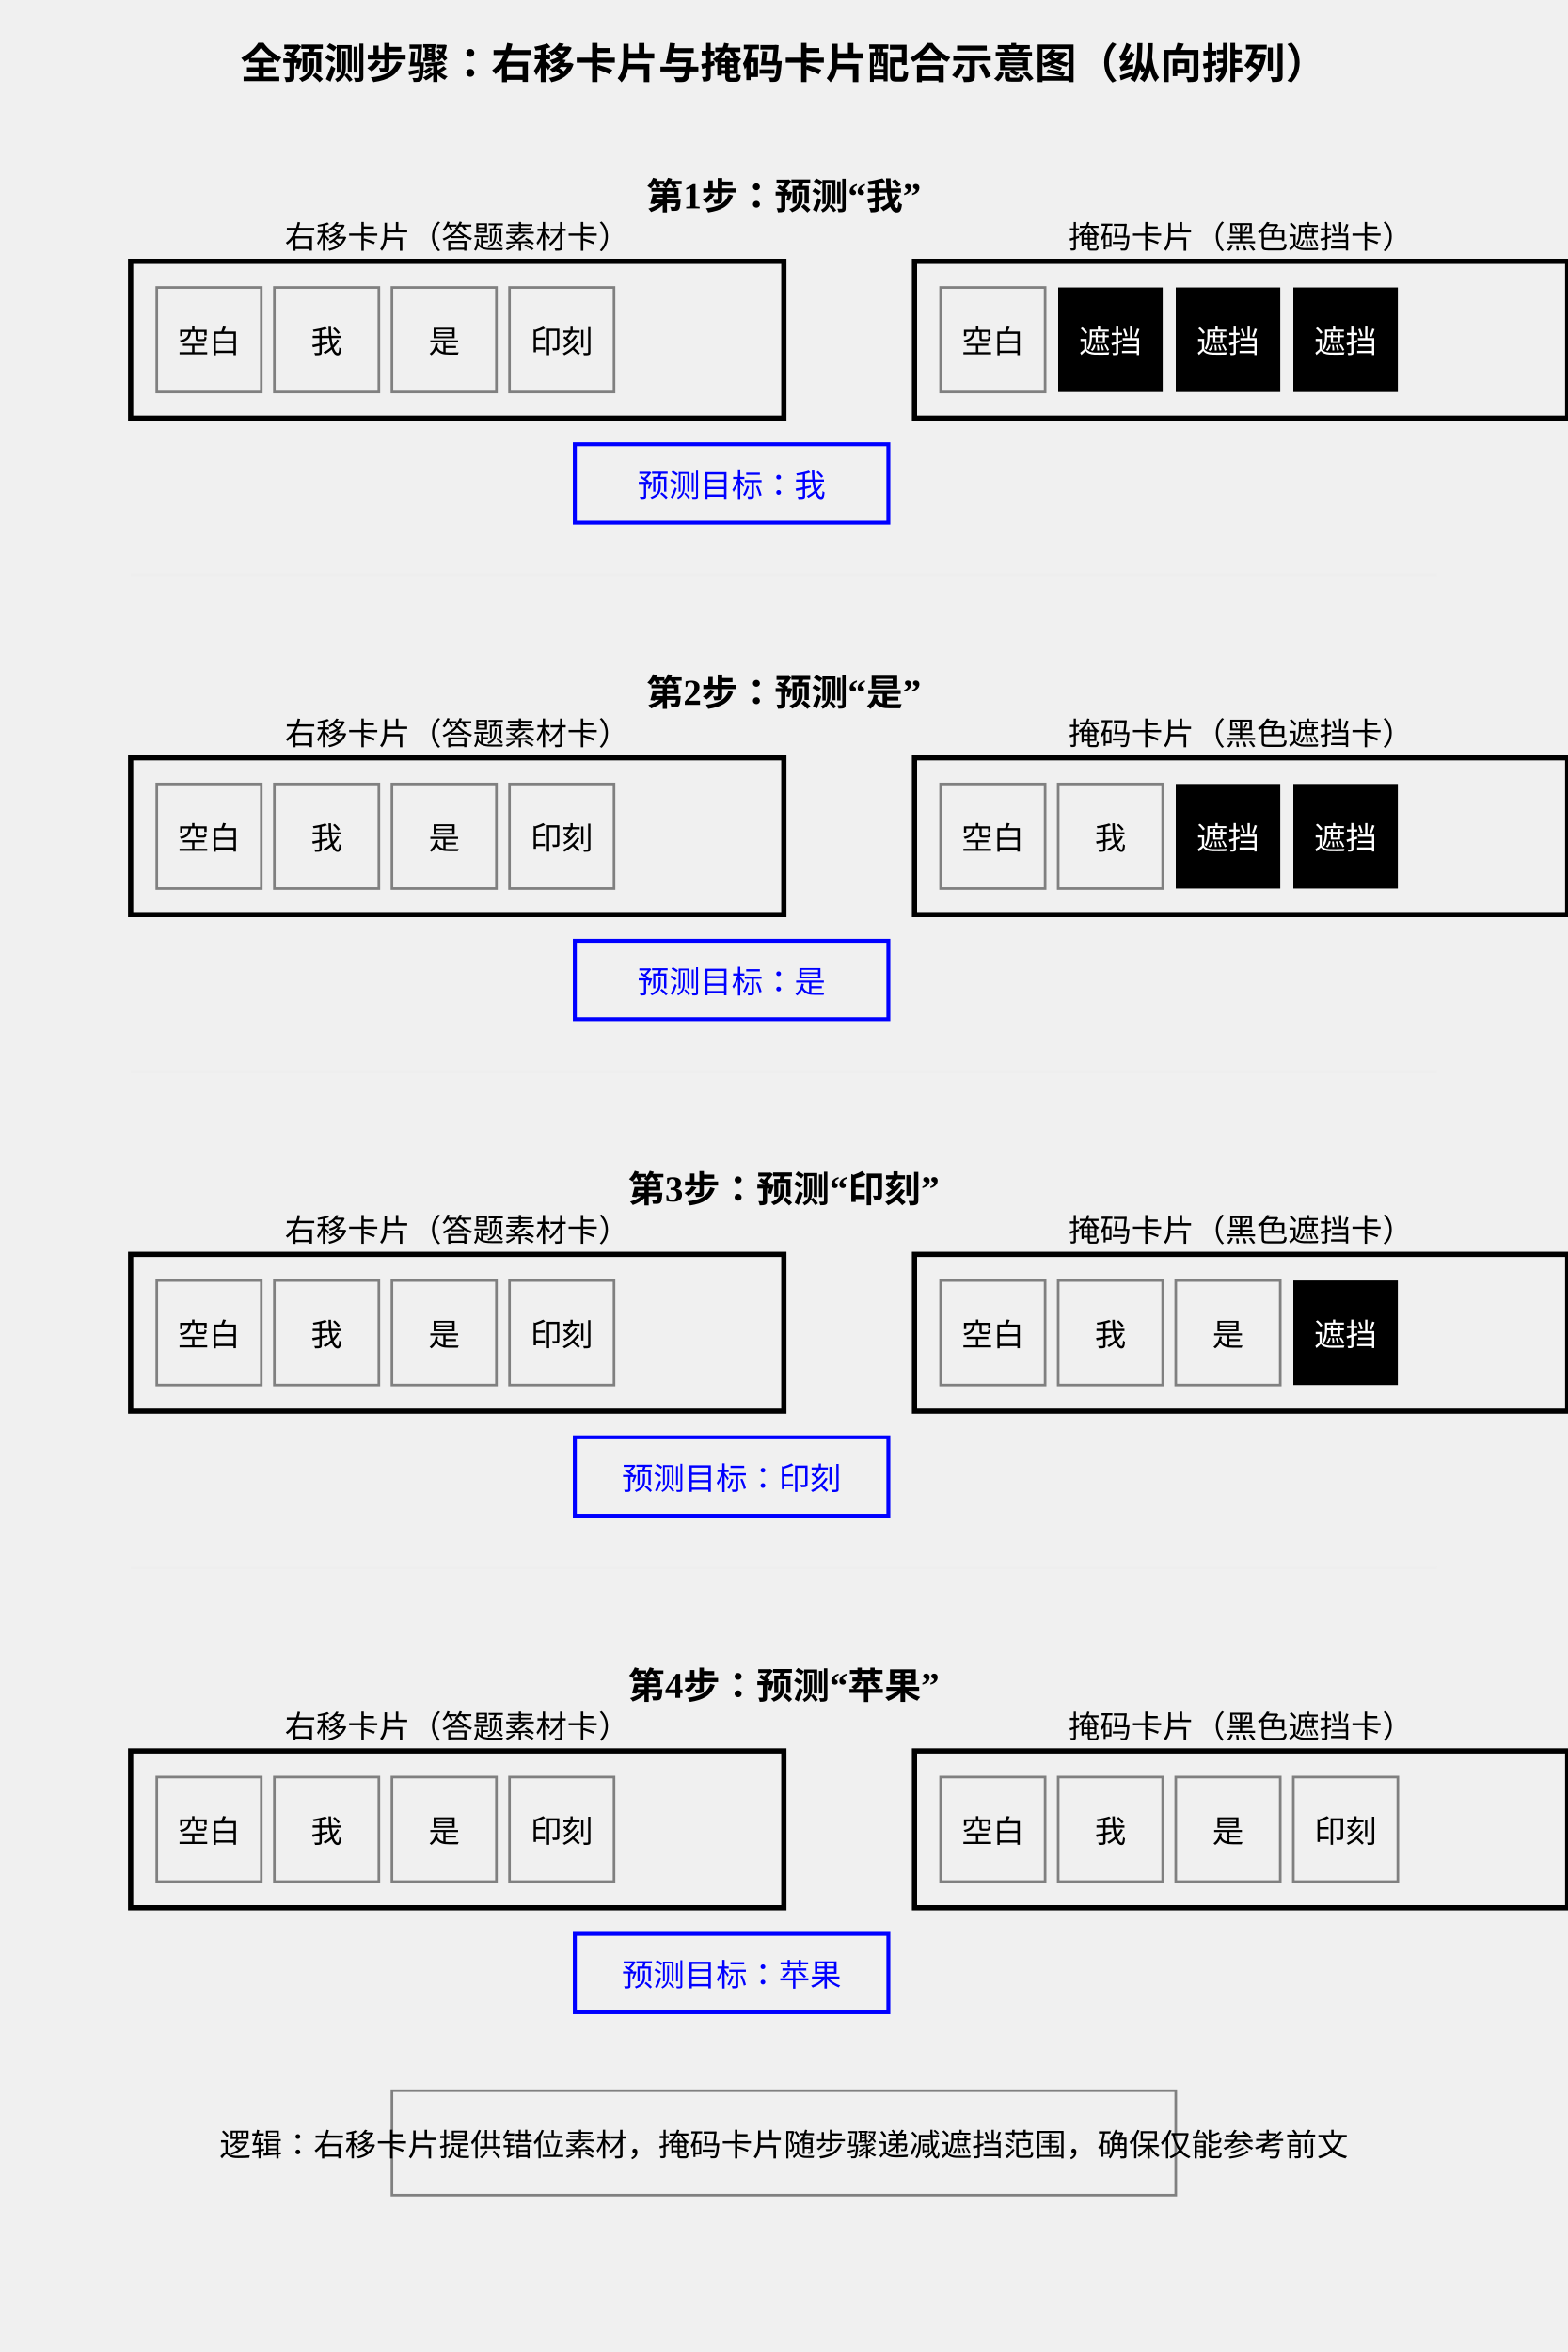
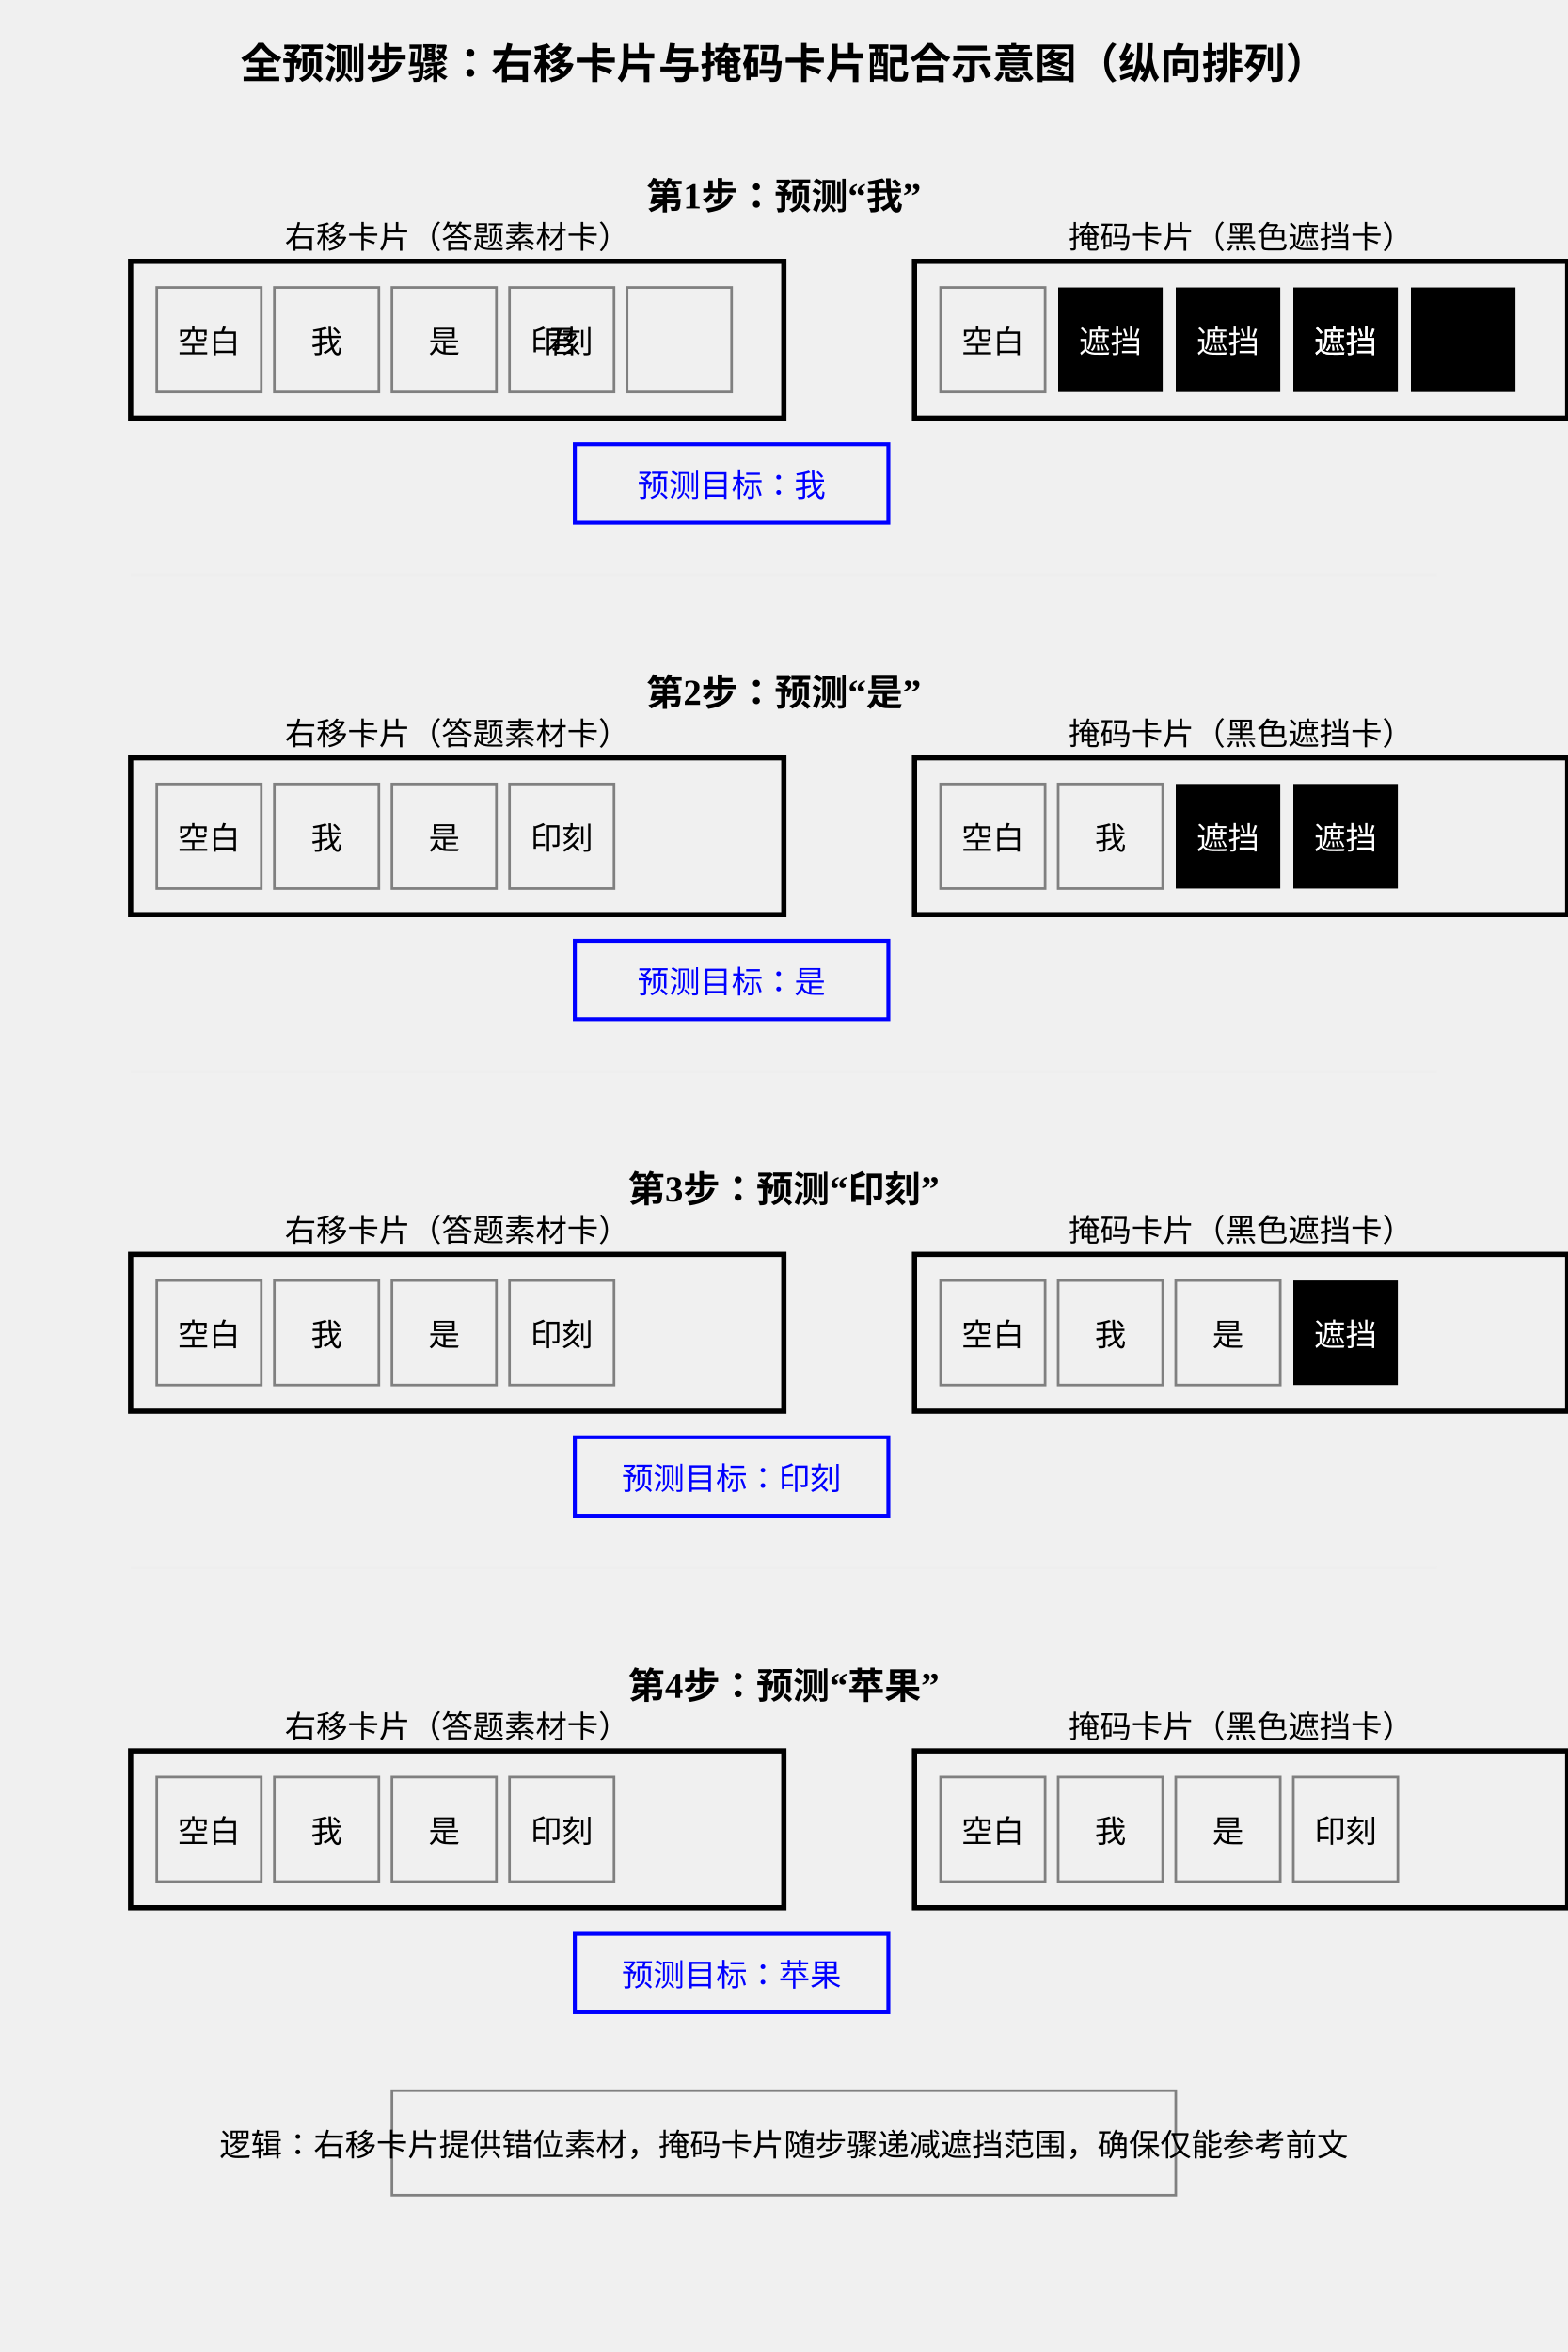
<svg width="600" height="900" viewBox="0 0 600 900">
  <text x="300" y="30" text-anchor="middle" font-size="16" font-weight="bold">全预测步骤：右移卡片与掩码卡片配合示意图（纵向排列）</text>
  <text x="300" y="80" text-anchor="middle" font-size="14" font-weight="bold">第1步：预测“我”</text>
  <rect x="50" y="100" width="250" height="60" fill="none" stroke="black" stroke-width="2" />
  <text x="175" y="95" text-anchor="middle" font-size="12">右移卡片（答题素材卡）</text>
  <rect x="60" y="110" width="40" height="40" fill="none" stroke="gray" stroke-width="1" />
  <text x="80" y="135" text-anchor="middle" font-size="12">空白</text>
  <rect x="105" y="110" width="40" height="40" fill="none" stroke="gray" stroke-width="1" />
  <text x="125" y="135" text-anchor="middle" font-size="12">我</text>
  <rect x="150" y="110" width="40" height="40" fill="none" stroke="gray" stroke-width="1" />
  <text x="170" y="135" text-anchor="middle" font-size="12">是</text>
  <rect x="195" y="110" width="40" height="40" fill="none" stroke="gray" stroke-width="1" />
  <text x="215" y="135" text-anchor="middle" font-size="12">印刻</text>
+   <rect x="240" y="110" width="40" height="40" fill="none" stroke="gray" stroke-width="1" />
+   <text x="215" y="135" text-anchor="middle" font-size="12">君</text>
  <rect x="350" y="100" width="250" height="60" fill="none" stroke="black" stroke-width="2" />
  <text x="475" y="95" text-anchor="middle" font-size="12">掩码卡片（黑色遮挡卡）</text>
  <rect x="360" y="110" width="40" height="40" fill="none" stroke="gray" stroke-width="1" />
  <text x="380" y="135" text-anchor="middle" font-size="12">空白</text>
  <rect x="405" y="110" width="40" height="40" fill="black" />
  <text x="425" y="135" text-anchor="middle" font-size="12" fill="white">遮挡</text>
  <rect x="450" y="110" width="40" height="40" fill="black" />
  <text x="470" y="135" text-anchor="middle" font-size="12" fill="white">遮挡</text>
  <rect x="495" y="110" width="40" height="40" fill="black" />
+   <text x="515" y="135" text-anchor="middle" font-size="12" fill="white">遮挡</text>
+   <rect x="540" y="110" width="40" height="40" fill="black" />
  <text x="515" y="135" text-anchor="middle" font-size="12" fill="white">遮挡</text>
  <rect x="220" y="170" width="120" height="30" fill="none" stroke="blue" stroke-width="1.5" />
  <text x="280" y="190" text-anchor="middle" font-size="12" fill="blue">预测目标：我</text>
  <line x1="50" y1="220" x2="550" y2="220" stroke="#eee" stroke-width="1" />
  <text x="300" y="270" text-anchor="middle" font-size="14" font-weight="bold">第2步：预测“是”</text>
  <rect x="50" y="290" width="250" height="60" fill="none" stroke="black" stroke-width="2" />
  <text x="175" y="285" text-anchor="middle" font-size="12">右移卡片（答题素材卡）</text>
  <rect x="60" y="300" width="40" height="40" fill="none" stroke="gray" stroke-width="1" />
  <text x="80" y="325" text-anchor="middle" font-size="12">空白</text>
  <rect x="105" y="300" width="40" height="40" fill="none" stroke="gray" stroke-width="1" />
  <text x="125" y="325" text-anchor="middle" font-size="12">我</text>
  <rect x="150" y="300" width="40" height="40" fill="none" stroke="gray" stroke-width="1" />
  <text x="170" y="325" text-anchor="middle" font-size="12">是</text>
  <rect x="195" y="300" width="40" height="40" fill="none" stroke="gray" stroke-width="1" />
  <text x="215" y="325" text-anchor="middle" font-size="12">印刻</text>
  <rect x="350" y="290" width="250" height="60" fill="none" stroke="black" stroke-width="2" />
  <text x="475" y="285" text-anchor="middle" font-size="12">掩码卡片（黑色遮挡卡）</text>
  <rect x="360" y="300" width="40" height="40" fill="none" stroke="gray" stroke-width="1" />
  <text x="380" y="325" text-anchor="middle" font-size="12">空白</text>
  <rect x="405" y="300" width="40" height="40" fill="none" stroke="gray" stroke-width="1" />
  <text x="425" y="325" text-anchor="middle" font-size="12">我</text>
  <rect x="450" y="300" width="40" height="40" fill="black" />
  <text x="470" y="325" text-anchor="middle" font-size="12" fill="white">遮挡</text>
  <rect x="495" y="300" width="40" height="40" fill="black" />
  <text x="515" y="325" text-anchor="middle" font-size="12" fill="white">遮挡</text>
  <rect x="220" y="360" width="120" height="30" fill="none" stroke="blue" stroke-width="1.5" />
  <text x="280" y="380" text-anchor="middle" font-size="12" fill="blue">预测目标：是</text>
  <line x1="50" y1="410" x2="550" y2="410" stroke="#eee" stroke-width="1" />
  <text x="300" y="460" text-anchor="middle" font-size="14" font-weight="bold">第3步：预测“印刻”</text>
  <rect x="50" y="480" width="250" height="60" fill="none" stroke="black" stroke-width="2" />
  <text x="175" y="475" text-anchor="middle" font-size="12">右移卡片（答题素材卡）</text>
  <rect x="60" y="490" width="40" height="40" fill="none" stroke="gray" stroke-width="1" />
  <text x="80" y="515" text-anchor="middle" font-size="12">空白</text>
  <rect x="105" y="490" width="40" height="40" fill="none" stroke="gray" stroke-width="1" />
  <text x="125" y="515" text-anchor="middle" font-size="12">我</text>
  <rect x="150" y="490" width="40" height="40" fill="none" stroke="gray" stroke-width="1" />
  <text x="170" y="515" text-anchor="middle" font-size="12">是</text>
  <rect x="195" y="490" width="40" height="40" fill="none" stroke="gray" stroke-width="1" />
  <text x="215" y="515" text-anchor="middle" font-size="12">印刻</text>
  <rect x="350" y="480" width="250" height="60" fill="none" stroke="black" stroke-width="2" />
  <text x="475" y="475" text-anchor="middle" font-size="12">掩码卡片（黑色遮挡卡）</text>
  <rect x="360" y="490" width="40" height="40" fill="none" stroke="gray" stroke-width="1" />
  <text x="380" y="515" text-anchor="middle" font-size="12">空白</text>
  <rect x="405" y="490" width="40" height="40" fill="none" stroke="gray" stroke-width="1" />
  <text x="425" y="515" text-anchor="middle" font-size="12">我</text>
  <rect x="450" y="490" width="40" height="40" fill="none" stroke="gray" stroke-width="1" />
  <text x="470" y="515" text-anchor="middle" font-size="12">是</text>
  <rect x="495" y="490" width="40" height="40" fill="black" />
  <text x="515" y="515" text-anchor="middle" font-size="12" fill="white">遮挡</text>
  <rect x="220" y="550" width="120" height="30" fill="none" stroke="blue" stroke-width="1.5" />
  <text x="280" y="570" text-anchor="middle" font-size="12" fill="blue">预测目标：印刻</text>
  <line x1="50" y1="600" x2="550" y2="600" stroke="#eee" stroke-width="1" />
  <text x="300" y="650" text-anchor="middle" font-size="14" font-weight="bold">第4步：预测“苹果”</text>
  <rect x="50" y="670" width="250" height="60" fill="none" stroke="black" stroke-width="2" />
  <text x="175" y="665" text-anchor="middle" font-size="12">右移卡片（答题素材卡）</text>
  <rect x="60" y="680" width="40" height="40" fill="none" stroke="gray" stroke-width="1" />
  <text x="80" y="705" text-anchor="middle" font-size="12">空白</text>
  <rect x="105" y="680" width="40" height="40" fill="none" stroke="gray" stroke-width="1" />
  <text x="125" y="705" text-anchor="middle" font-size="12">我</text>
  <rect x="150" y="680" width="40" height="40" fill="none" stroke="gray" stroke-width="1" />
  <text x="170" y="705" text-anchor="middle" font-size="12">是</text>
  <rect x="195" y="680" width="40" height="40" fill="none" stroke="gray" stroke-width="1" />
  <text x="215" y="705" text-anchor="middle" font-size="12">印刻</text>
  <rect x="350" y="670" width="250" height="60" fill="none" stroke="black" stroke-width="2" />
  <text x="475" y="665" text-anchor="middle" font-size="12">掩码卡片（黑色遮挡卡）</text>
  <rect x="360" y="680" width="40" height="40" fill="none" stroke="gray" stroke-width="1" />
  <text x="380" y="705" text-anchor="middle" font-size="12">空白</text>
  <rect x="405" y="680" width="40" height="40" fill="none" stroke="gray" stroke-width="1" />
  <text x="425" y="705" text-anchor="middle" font-size="12">我</text>
  <rect x="450" y="680" width="40" height="40" fill="none" stroke="gray" stroke-width="1" />
  <text x="470" y="705" text-anchor="middle" font-size="12">是</text>
  <rect x="495" y="680" width="40" height="40" fill="none" stroke="gray" stroke-width="1" />
  <text x="515" y="705" text-anchor="middle" font-size="12">印刻</text>
  <rect x="220" y="740" width="120" height="30" fill="none" stroke="blue" stroke-width="1.5" />
  <text x="280" y="760" text-anchor="middle" font-size="12" fill="blue">预测目标：苹果</text>
  <rect x="150" y="800" width="300" height="40" fill="none" stroke="gray" stroke-width="1" />
  <text x="300" y="825" text-anchor="middle" font-size="12">逻辑：右移卡片提供错位素材，掩码卡片随步骤递减遮挡范围，确保仅能参考前文</text>
</svg>
